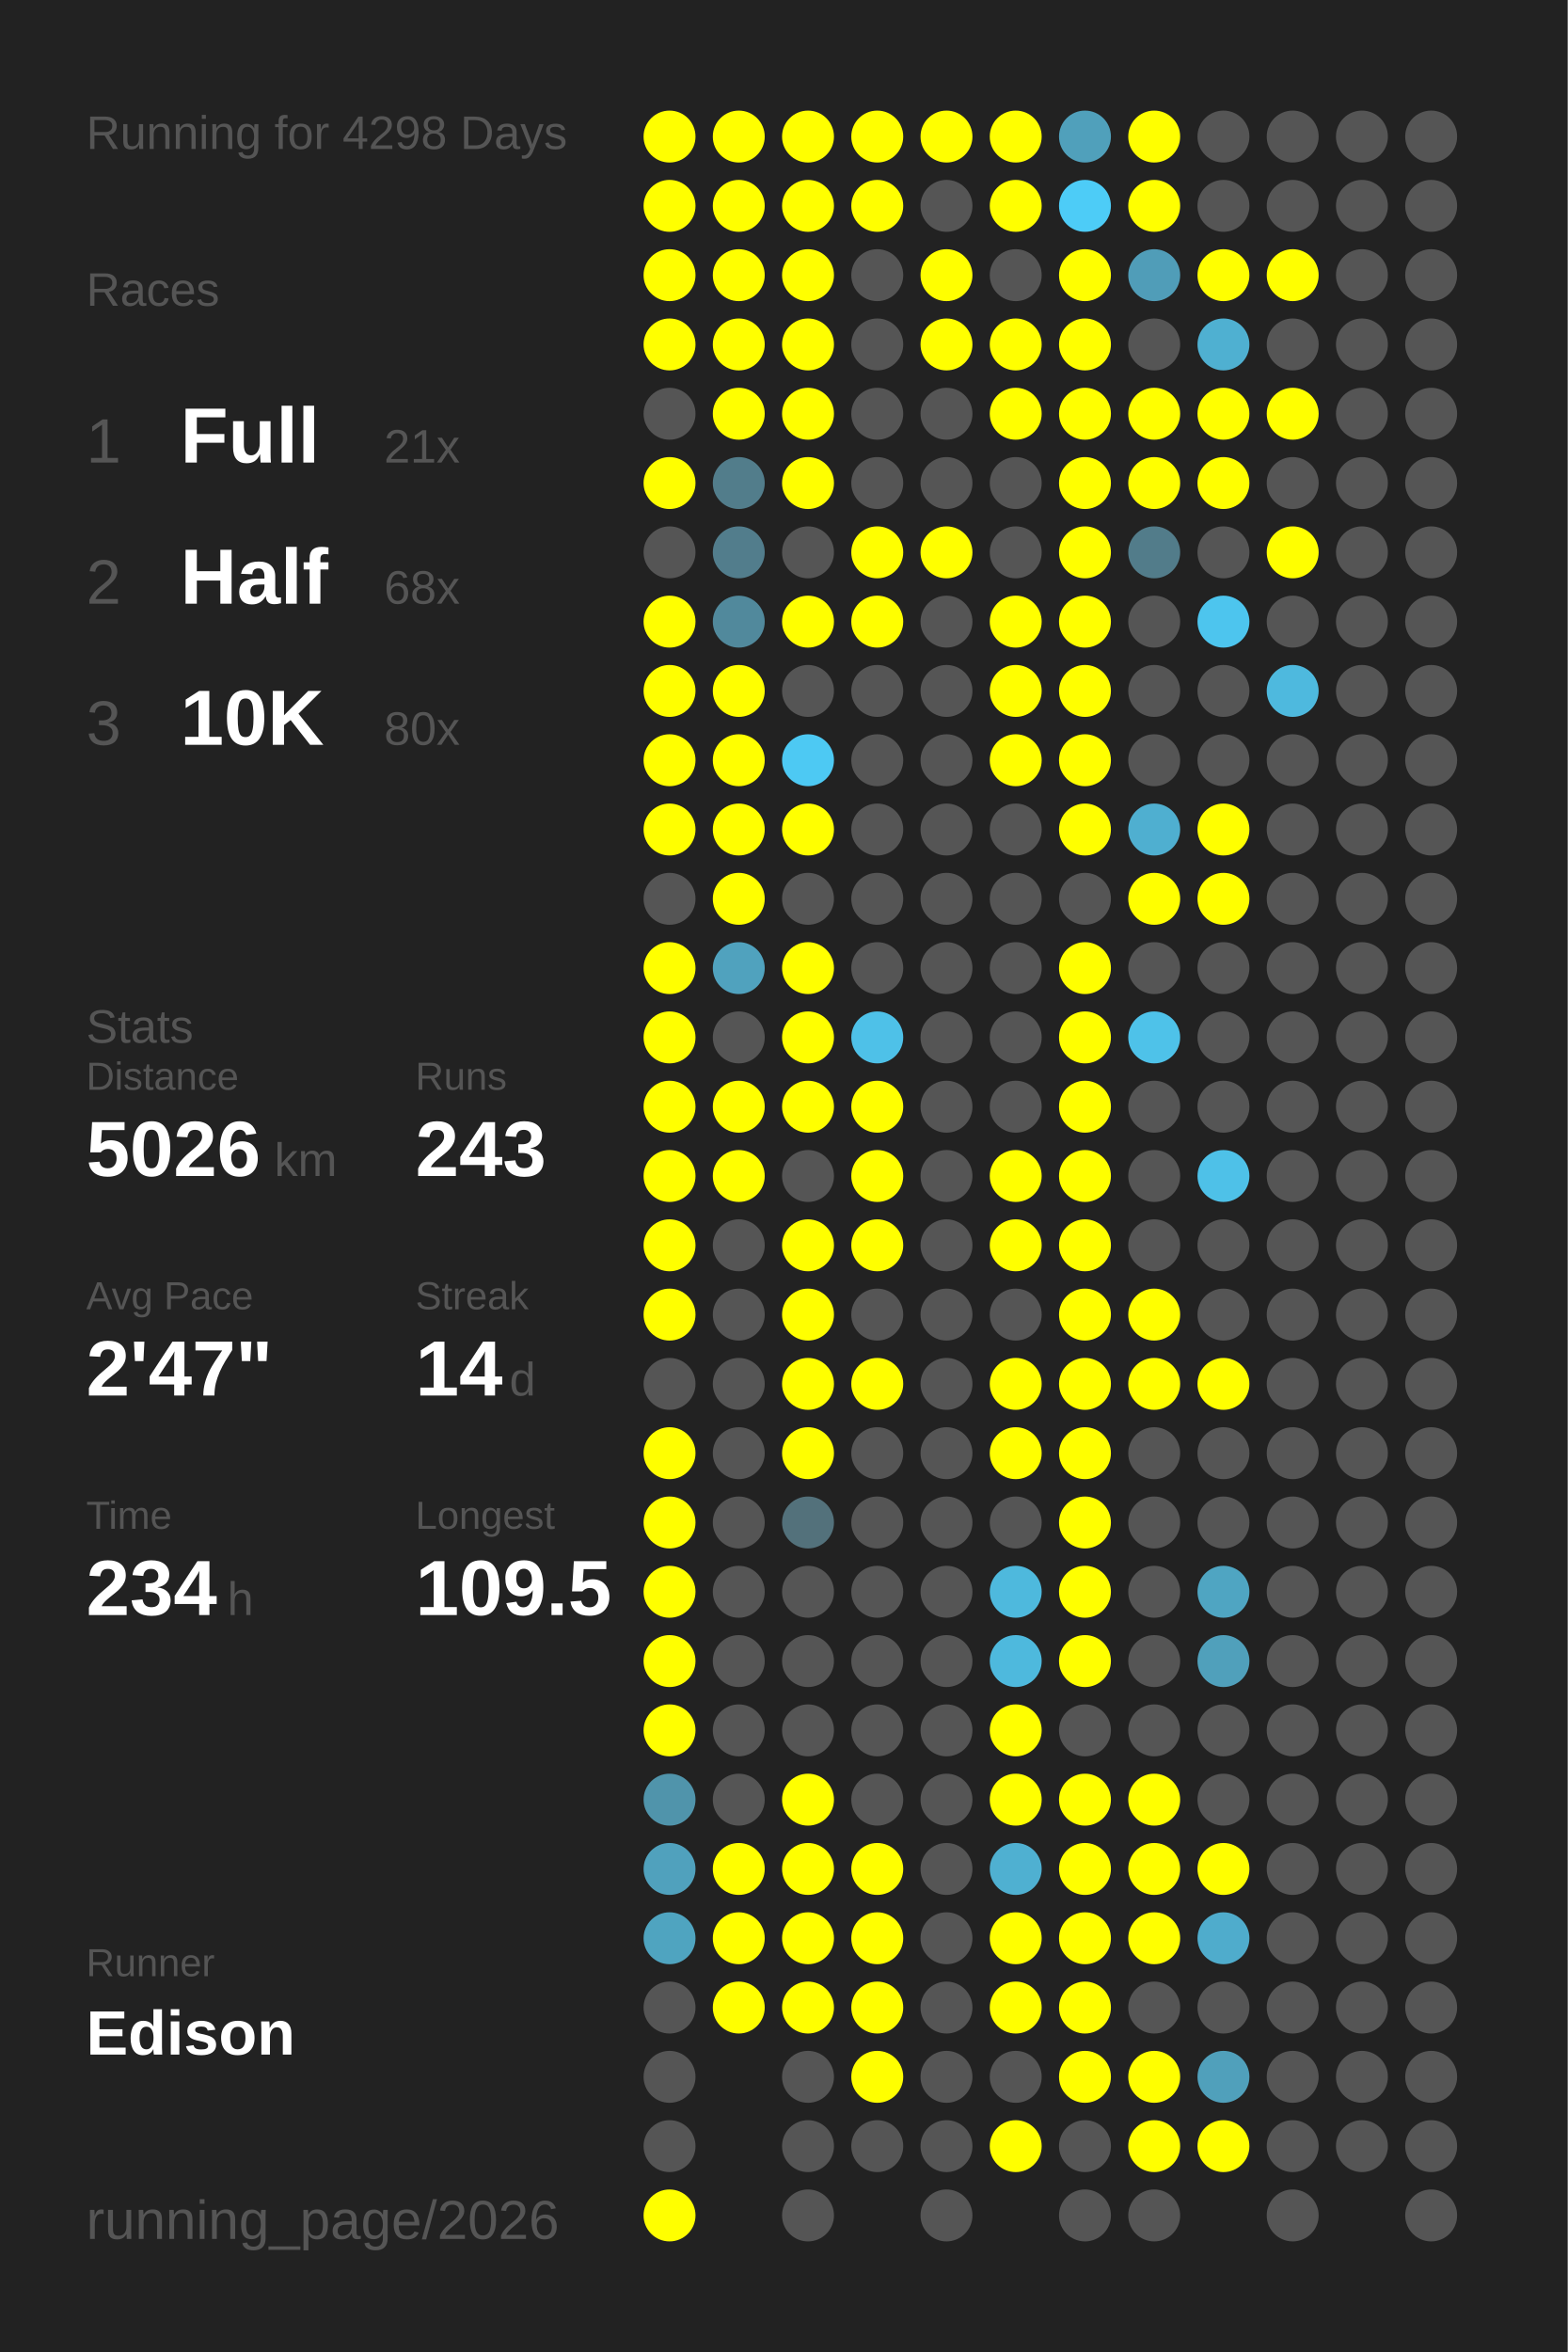
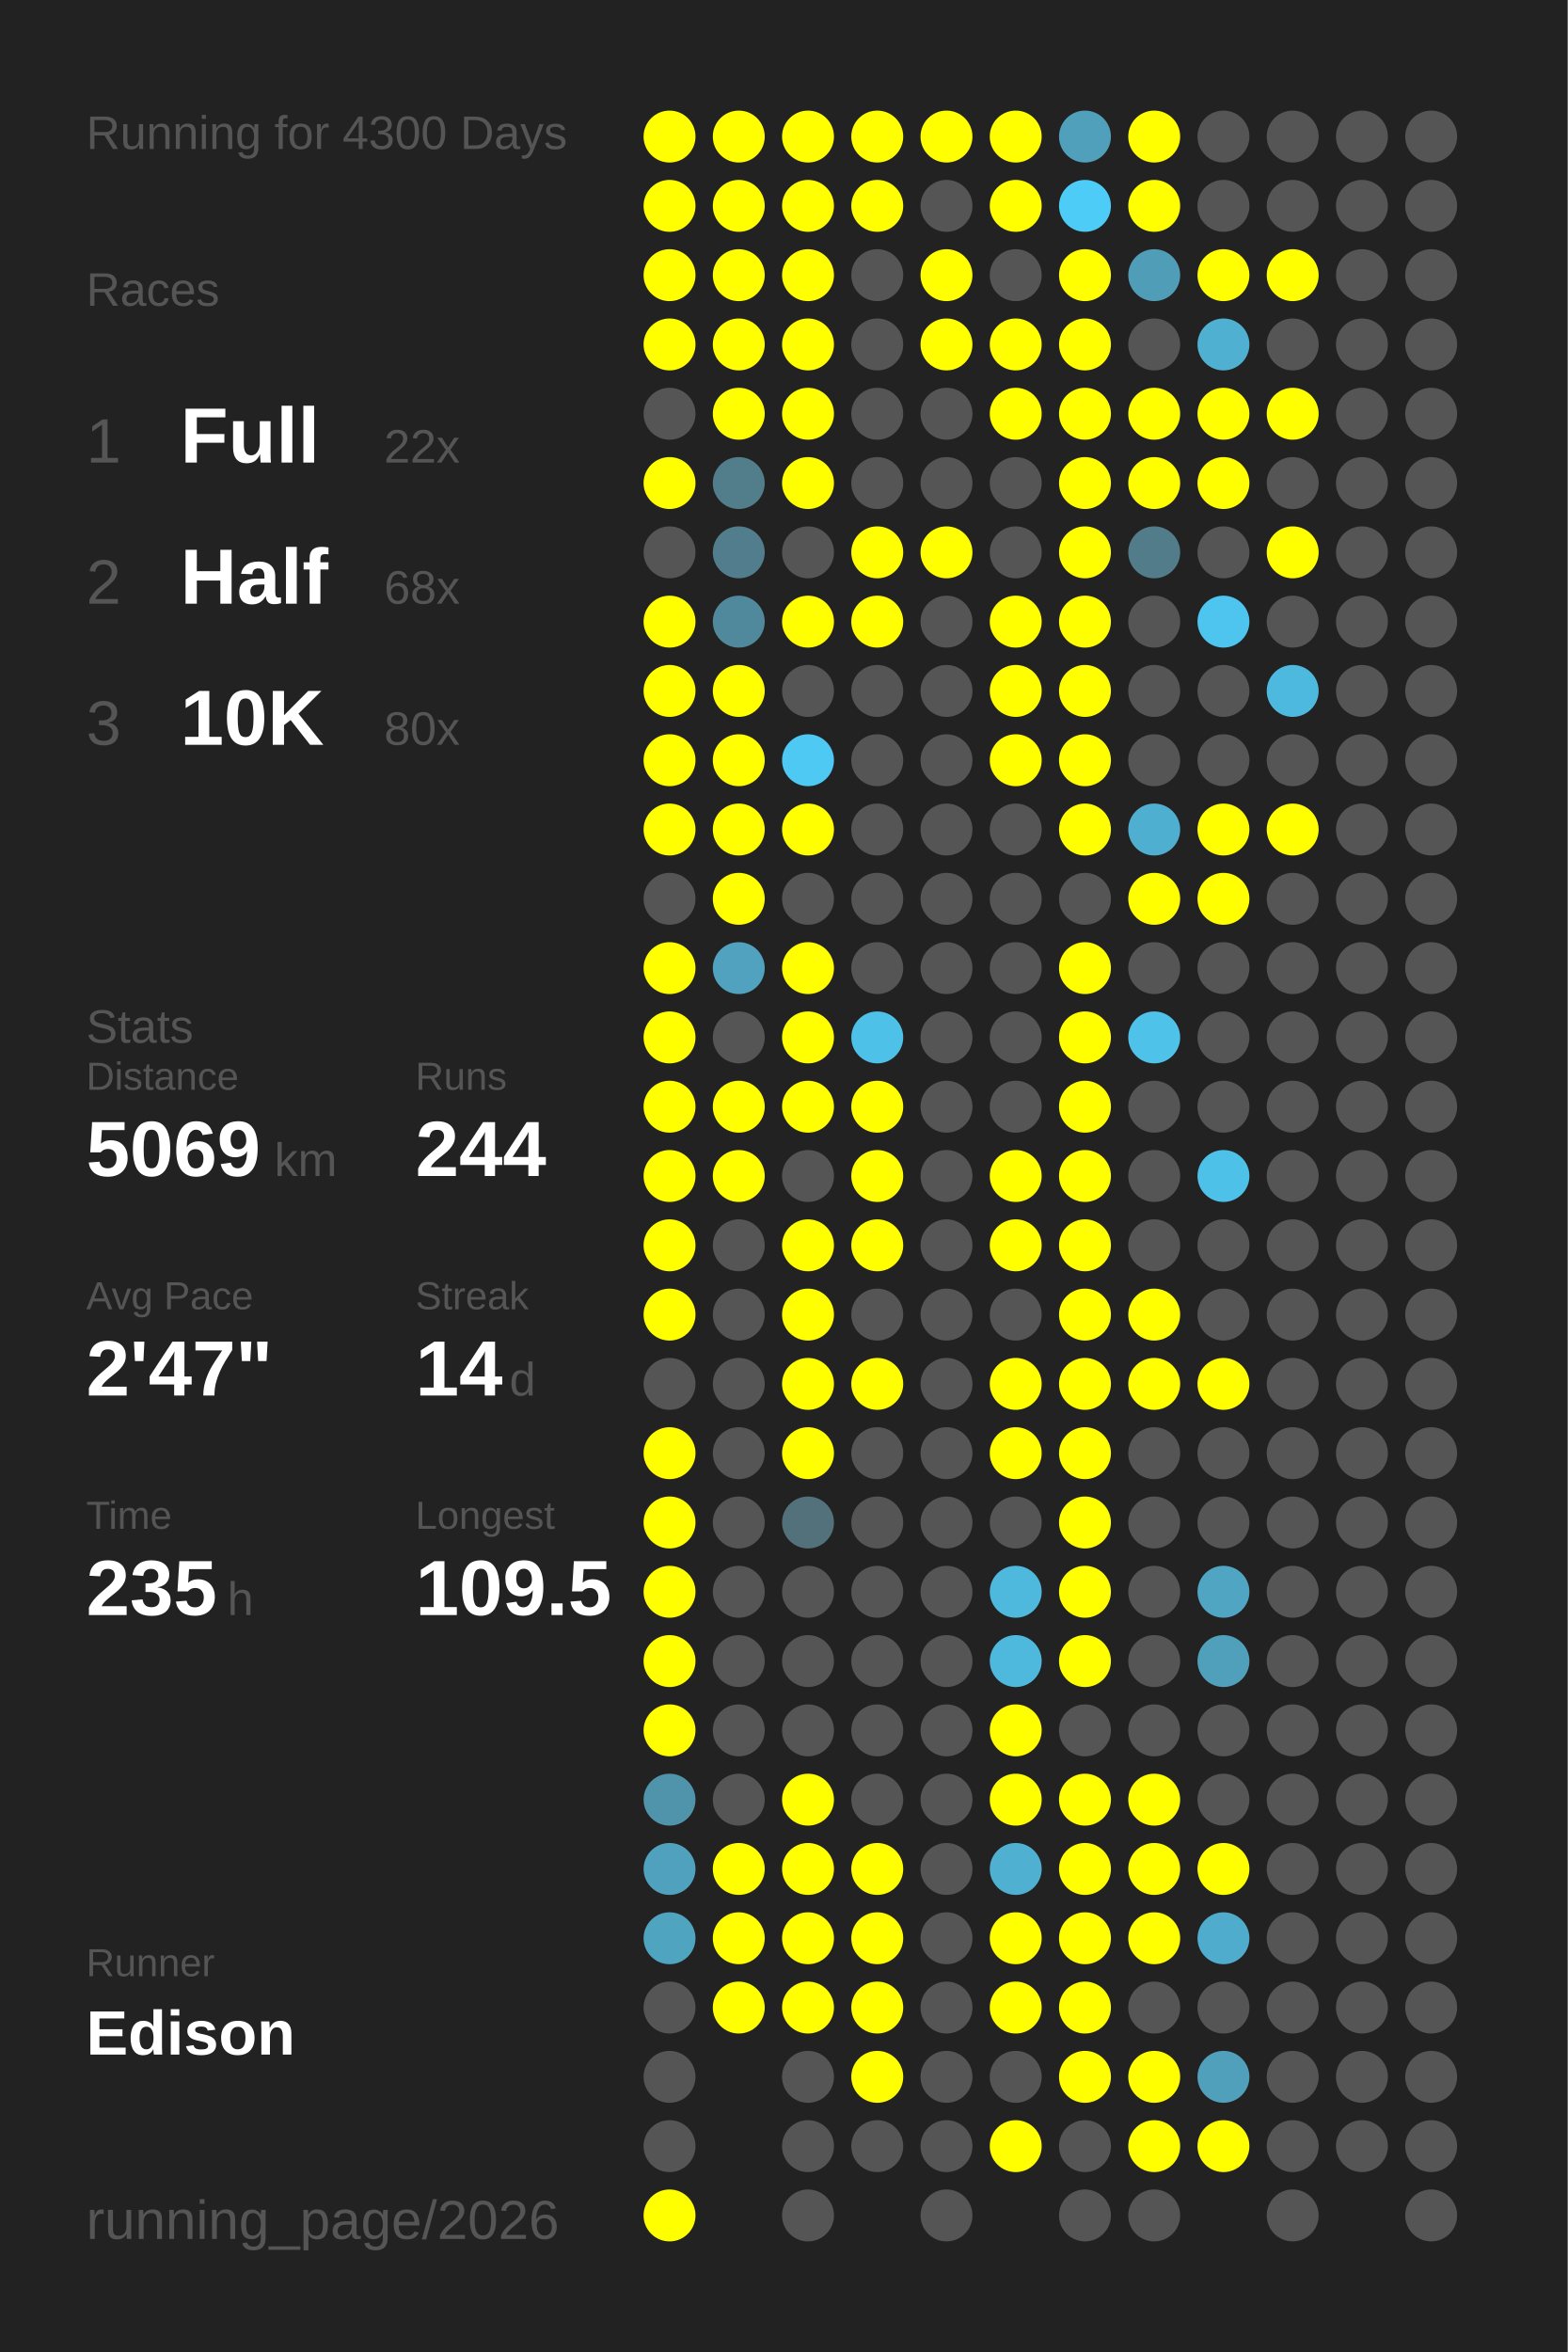
<svg xmlns="http://www.w3.org/2000/svg" baseProfile="full" height="300mm" version="1.1" viewBox="0,0,200,300" width="200mm">
  <defs />
  <rect fill="#222222" height="300" width="200" x="0" y="0" />
-   <text fill="#555555" style="font-size:6px; font-family:Arial;" x="11" y="19">Running for 4298 Days</text>
+   <text fill="#555555" style="font-size:6px; font-family:Arial;" x="11" y="19">Running for 4300 Days</text>
  <text fill="#555555" style="font-size:6px; font-family:Arial;" x="11" y="39">Races</text>
  <text fill="#555555" style="font-size:8px; font-family:Arial;" x="11" y="59">1</text>
  <text fill="#FFFFFF" style="font-size:10px; font-family:Arial; font-weight:bold;" x="23" y="59">Full</text>
-   <text fill="#555555" style="font-size:6px; font-family:Arial;" x="49" y="59">21x</text>
+   <text fill="#555555" style="font-size:6px; font-family:Arial;" x="49" y="59">22x</text>
  <text fill="#555555" style="font-size:8px; font-family:Arial;" x="11" y="77">2</text>
  <text fill="#FFFFFF" style="font-size:10px; font-family:Arial; font-weight:bold;" x="23" y="77">Half</text>
  <text fill="#555555" style="font-size:6px; font-family:Arial;" x="49" y="77">68x</text>
  <text fill="#555555" style="font-size:8px; font-family:Arial;" x="11" y="95">3</text>
  <text fill="#FFFFFF" style="font-size:10px; font-family:Arial; font-weight:bold;" x="23" y="95">10K</text>
  <text fill="#555555" style="font-size:6px; font-family:Arial;" x="49" y="95">80x</text>
  <text fill="#555555" style="font-size:6px; font-family:Arial;" x="11" y="133">Stats</text>
  <text fill="#555555" style="font-size:5px; font-family:Arial;" x="11" y="139">Distance</text>
-   <text fill="#FFFFFF" style="font-size:10px; font-family:Arial; font-weight:bold;" x="11" y="150">5026</text>
+   <text fill="#FFFFFF" style="font-size:10px; font-family:Arial; font-weight:bold;" x="11" y="150">5069</text>
  <text fill="#555555" style="font-size:6px; font-family:Arial;" x="35" y="150">km</text>
  <text fill="#555555" style="font-size:5px; font-family:Arial;" x="53" y="139">Runs</text>
-   <text fill="#FFFFFF" style="font-size:10px; font-family:Arial; font-weight:bold;" x="53" y="150">243</text>
+   <text fill="#FFFFFF" style="font-size:10px; font-family:Arial; font-weight:bold;" x="53" y="150">244</text>
  <text fill="#555555" style="font-size:5px; font-family:Arial;" x="11" y="167">Avg Pace</text>
  <text fill="#FFFFFF" style="font-size:10px; font-family:Arial; font-weight:bold;" x="11" y="178">2'47"</text>
  <text fill="#555555" style="font-size:5px; font-family:Arial;" x="53" y="167">Streak</text>
  <text fill="#FFFFFF" style="font-size:10px; font-family:Arial; font-weight:bold;" x="53" y="178">14</text>
  <text fill="#555555" style="font-size:6px; font-family:Arial;" x="65" y="178">d</text>
  <text fill="#555555" style="font-size:5px; font-family:Arial;" x="11" y="195">Time</text>
-   <text fill="#FFFFFF" style="font-size:10px; font-family:Arial; font-weight:bold;" x="11" y="206">234</text>
+   <text fill="#FFFFFF" style="font-size:10px; font-family:Arial; font-weight:bold;" x="11" y="206">235</text>
  <text fill="#555555" style="font-size:6px; font-family:Arial;" x="29" y="206">h</text>
  <text fill="#555555" style="font-size:5px; font-family:Arial;" x="53" y="195">Longest</text>
  <text fill="#FFFFFF" style="font-size:10px; font-family:Arial; font-weight:bold;" x="53" y="206">109.5</text>
  <text fill="#555555" style="font-size:5px; font-family:Arial;" x="11" y="252.065">Runner</text>
  <text fill="#FFFFFF" style="font-size:8px; font-family:Arial; font-weight:bold;" x="11" y="262.065">Edison</text>
  <text fill="#555555" style="font-size:7px; font-family:Arial;" x="11" y="285.581">running_page/2026</text>
  <circle cx="85.417" cy="17.419" fill="#FFFF00" r="3.312" />
  <circle cx="85.417" cy="26.258" fill="#FFFF00" r="3.312" />
  <circle cx="85.417" cy="35.097" fill="#FFFF00" r="3.312" />
  <circle cx="85.417" cy="43.935" fill="#FFFF00" r="3.312" />
  <circle cx="85.417" cy="52.774" fill="#555555" r="3.312" />
  <circle cx="85.417" cy="61.613" fill="#FFFF00" r="3.312" />
  <circle cx="85.417" cy="70.452" fill="#555555" r="3.312" />
  <circle cx="85.417" cy="79.29" fill="#FFFF00" r="3.312" />
  <circle cx="85.417" cy="88.129" fill="#FFFF00" r="3.312" />
  <circle cx="85.417" cy="96.968" fill="#FFFF00" r="3.312" />
  <circle cx="85.417" cy="105.806" fill="#FFFF00" r="3.312" />
  <circle cx="85.417" cy="114.645" fill="#555555" r="3.312" />
  <circle cx="85.417" cy="123.484" fill="#FFFF00" r="3.312" />
  <circle cx="85.417" cy="132.323" fill="#FFFF00" r="3.312" />
  <circle cx="85.417" cy="141.161" fill="#FFFF00" r="3.312" />
  <circle cx="85.417" cy="150" fill="#FFFF00" r="3.312" />
  <circle cx="85.417" cy="158.839" fill="#FFFF00" r="3.312" />
  <circle cx="85.417" cy="167.677" fill="#FFFF00" r="3.312" />
  <circle cx="85.417" cy="176.516" fill="#555555" r="3.312" />
  <circle cx="85.417" cy="185.355" fill="#FFFF00" r="3.312" />
  <circle cx="85.417" cy="194.194" fill="#FFFF00" r="3.312" />
  <circle cx="85.417" cy="203.032" fill="#FFFF00" r="3.312" />
  <circle cx="85.417" cy="211.871" fill="#FFFF00" r="3.312" />
  <circle cx="85.417" cy="220.71" fill="#FFFF00" r="3.312" />
  <circle cx="85.417" cy="229.548" fill="#5094ab" r="3.312" />
  <circle cx="85.417" cy="238.387" fill="#50a1bd" r="3.312" />
  <circle cx="85.417" cy="247.226" fill="#4fa4c0" r="3.312" />
  <circle cx="85.417" cy="256.065" fill="#555555" r="3.312" />
  <circle cx="85.417" cy="264.903" fill="#555555" r="3.312" />
  <circle cx="85.417" cy="273.742" fill="#555555" r="3.312" />
  <circle cx="85.417" cy="282.581" fill="#FFFF00" r="3.312" />
  <circle cx="94.25" cy="17.419" fill="#FFFF00" r="3.312" />
  <circle cx="94.25" cy="26.258" fill="#FFFF00" r="3.312" />
  <circle cx="94.25" cy="35.097" fill="#FFFF00" r="3.312" />
  <circle cx="94.25" cy="43.935" fill="#FFFF00" r="3.312" />
  <circle cx="94.25" cy="52.774" fill="#FFFF00" r="3.312" />
  <circle cx="94.25" cy="61.613" fill="#527d8b" r="3.312" />
  <circle cx="94.25" cy="70.452" fill="#527d8c" r="3.312" />
  <circle cx="94.25" cy="79.29" fill="#51899c" r="3.312" />
  <circle cx="94.25" cy="88.129" fill="#FFFF00" r="3.312" />
  <circle cx="94.25" cy="96.968" fill="#FFFF00" r="3.312" />
  <circle cx="94.25" cy="105.806" fill="#FFFF00" r="3.312" />
  <circle cx="94.25" cy="114.645" fill="#FFFF00" r="3.312" />
  <circle cx="94.25" cy="123.484" fill="#50a2be" r="3.312" />
  <circle cx="94.25" cy="132.323" fill="#555555" r="3.312" />
  <circle cx="94.25" cy="141.161" fill="#FFFF00" r="3.312" />
  <circle cx="94.25" cy="150" fill="#FFFF00" r="3.312" />
  <circle cx="94.25" cy="158.839" fill="#555555" r="3.312" />
  <circle cx="94.25" cy="167.677" fill="#555555" r="3.312" />
  <circle cx="94.25" cy="176.516" fill="#555555" r="3.312" />
  <circle cx="94.25" cy="185.355" fill="#555555" r="3.312" />
  <circle cx="94.25" cy="194.194" fill="#555555" r="3.312" />
  <circle cx="94.25" cy="203.032" fill="#555555" r="3.312" />
  <circle cx="94.25" cy="211.871" fill="#555555" r="3.312" />
  <circle cx="94.25" cy="220.71" fill="#555555" r="3.312" />
  <circle cx="94.25" cy="229.548" fill="#555555" r="3.312" />
  <circle cx="94.25" cy="238.387" fill="#FFFF00" r="3.312" />
  <circle cx="94.25" cy="247.226" fill="#FFFF00" r="3.312" />
  <circle cx="94.25" cy="256.065" fill="#FFFF00" r="3.312" />
  <circle cx="103.083" cy="17.419" fill="#FFFF00" r="3.312" />
  <circle cx="103.083" cy="26.258" fill="#FFFF00" r="3.312" />
  <circle cx="103.083" cy="35.097" fill="#FFFF00" r="3.312" />
  <circle cx="103.083" cy="43.935" fill="#FFFF00" r="3.312" />
  <circle cx="103.083" cy="52.774" fill="#FFFF00" r="3.312" />
  <circle cx="103.083" cy="61.613" fill="#FFFF00" r="3.312" />
  <circle cx="103.083" cy="70.452" fill="#555555" r="3.312" />
  <circle cx="103.083" cy="79.29" fill="#FFFF00" r="3.312" />
  <circle cx="103.083" cy="88.129" fill="#555555" r="3.312" />
  <circle cx="103.083" cy="96.968" fill="#4dc9f3" r="3.312" />
  <circle cx="103.083" cy="105.806" fill="#FFFF00" r="3.312" />
  <circle cx="103.083" cy="114.645" fill="#555555" r="3.312" />
  <circle cx="103.083" cy="123.484" fill="#FFFF00" r="3.312" />
  <circle cx="103.083" cy="132.323" fill="#FFFF00" r="3.312" />
  <circle cx="103.083" cy="141.161" fill="#FFFF00" r="3.312" />
  <circle cx="103.083" cy="150" fill="#555555" r="3.312" />
  <circle cx="103.083" cy="158.839" fill="#FFFF00" r="3.312" />
  <circle cx="103.083" cy="167.677" fill="#FFFF00" r="3.312" />
  <circle cx="103.083" cy="176.516" fill="#FFFF00" r="3.312" />
  <circle cx="103.083" cy="185.355" fill="#FFFF00" r="3.312" />
  <circle cx="103.083" cy="194.194" fill="#53717b" r="3.312" />
  <circle cx="103.083" cy="203.032" fill="#555555" r="3.312" />
  <circle cx="103.083" cy="211.871" fill="#555555" r="3.312" />
  <circle cx="103.083" cy="220.71" fill="#555555" r="3.312" />
  <circle cx="103.083" cy="229.548" fill="#FFFF00" r="3.312" />
  <circle cx="103.083" cy="238.387" fill="#FFFF00" r="3.312" />
  <circle cx="103.083" cy="247.226" fill="#FFFF00" r="3.312" />
  <circle cx="103.083" cy="256.065" fill="#FFFF00" r="3.312" />
  <circle cx="103.083" cy="264.903" fill="#555555" r="3.312" />
  <circle cx="103.083" cy="273.742" fill="#555555" r="3.312" />
  <circle cx="103.083" cy="282.581" fill="#555555" r="3.312" />
  <circle cx="111.917" cy="17.419" fill="#FFFF00" r="3.312" />
  <circle cx="111.917" cy="26.258" fill="#FFFF00" r="3.312" />
  <circle cx="111.917" cy="35.097" fill="#555555" r="3.312" />
  <circle cx="111.917" cy="43.935" fill="#555555" r="3.312" />
  <circle cx="111.917" cy="52.774" fill="#555555" r="3.312" />
  <circle cx="111.917" cy="61.613" fill="#555555" r="3.312" />
  <circle cx="111.917" cy="70.452" fill="#FFFF00" r="3.312" />
  <circle cx="111.917" cy="79.29" fill="#FFFF00" r="3.312" />
  <circle cx="111.917" cy="88.129" fill="#555555" r="3.312" />
  <circle cx="111.917" cy="96.968" fill="#555555" r="3.312" />
  <circle cx="111.917" cy="105.806" fill="#555555" r="3.312" />
  <circle cx="111.917" cy="114.645" fill="#555555" r="3.312" />
  <circle cx="111.917" cy="123.484" fill="#555555" r="3.312" />
  <circle cx="111.917" cy="132.323" fill="#4ec1e8" r="3.312" />
  <circle cx="111.917" cy="141.161" fill="#FFFF00" r="3.312" />
  <circle cx="111.917" cy="150" fill="#FFFF00" r="3.312" />
  <circle cx="111.917" cy="158.839" fill="#FFFF00" r="3.312" />
  <circle cx="111.917" cy="167.677" fill="#555555" r="3.312" />
  <circle cx="111.917" cy="176.516" fill="#FFFF00" r="3.312" />
  <circle cx="111.917" cy="185.355" fill="#555555" r="3.312" />
  <circle cx="111.917" cy="194.194" fill="#555555" r="3.312" />
  <circle cx="111.917" cy="203.032" fill="#555555" r="3.312" />
  <circle cx="111.917" cy="211.871" fill="#555555" r="3.312" />
  <circle cx="111.917" cy="220.71" fill="#555555" r="3.312" />
  <circle cx="111.917" cy="229.548" fill="#555555" r="3.312" />
  <circle cx="111.917" cy="238.387" fill="#FFFF00" r="3.312" />
  <circle cx="111.917" cy="247.226" fill="#FFFF00" r="3.312" />
  <circle cx="111.917" cy="256.065" fill="#FFFF00" r="3.312" />
  <circle cx="111.917" cy="264.903" fill="#FFFF00" r="3.312" />
  <circle cx="111.917" cy="273.742" fill="#555555" r="3.312" />
  <circle cx="120.75" cy="17.419" fill="#FFFF00" r="3.312" />
  <circle cx="120.75" cy="26.258" fill="#555555" r="3.312" />
  <circle cx="120.75" cy="35.097" fill="#FFFF00" r="3.312" />
  <circle cx="120.75" cy="43.935" fill="#FFFF00" r="3.312" />
  <circle cx="120.75" cy="52.774" fill="#555555" r="3.312" />
  <circle cx="120.75" cy="61.613" fill="#555555" r="3.312" />
  <circle cx="120.75" cy="70.452" fill="#FFFF00" r="3.312" />
  <circle cx="120.75" cy="79.29" fill="#555555" r="3.312" />
  <circle cx="120.75" cy="88.129" fill="#555555" r="3.312" />
  <circle cx="120.75" cy="96.968" fill="#555555" r="3.312" />
  <circle cx="120.75" cy="105.806" fill="#555555" r="3.312" />
  <circle cx="120.75" cy="114.645" fill="#555555" r="3.312" />
  <circle cx="120.75" cy="123.484" fill="#555555" r="3.312" />
  <circle cx="120.75" cy="132.323" fill="#555555" r="3.312" />
  <circle cx="120.75" cy="141.161" fill="#555555" r="3.312" />
  <circle cx="120.75" cy="150" fill="#555555" r="3.312" />
  <circle cx="120.75" cy="158.839" fill="#555555" r="3.312" />
  <circle cx="120.75" cy="167.677" fill="#555555" r="3.312" />
  <circle cx="120.75" cy="176.516" fill="#555555" r="3.312" />
  <circle cx="120.75" cy="185.355" fill="#555555" r="3.312" />
  <circle cx="120.75" cy="194.194" fill="#555555" r="3.312" />
  <circle cx="120.75" cy="203.032" fill="#555555" r="3.312" />
  <circle cx="120.75" cy="211.871" fill="#555555" r="3.312" />
  <circle cx="120.75" cy="220.71" fill="#555555" r="3.312" />
  <circle cx="120.75" cy="229.548" fill="#555555" r="3.312" />
  <circle cx="120.75" cy="238.387" fill="#555555" r="3.312" />
  <circle cx="120.75" cy="247.226" fill="#555555" r="3.312" />
  <circle cx="120.75" cy="256.065" fill="#555555" r="3.312" />
  <circle cx="120.75" cy="264.903" fill="#555555" r="3.312" />
  <circle cx="120.75" cy="273.742" fill="#555555" r="3.312" />
  <circle cx="120.75" cy="282.581" fill="#555555" r="3.312" />
  <circle cx="129.583" cy="17.419" fill="#FFFF00" r="3.312" />
  <circle cx="129.583" cy="26.258" fill="#FFFF00" r="3.312" />
  <circle cx="129.583" cy="35.097" fill="#555555" r="3.312" />
  <circle cx="129.583" cy="43.935" fill="#FFFF00" r="3.312" />
  <circle cx="129.583" cy="52.774" fill="#FFFF00" r="3.312" />
  <circle cx="129.583" cy="61.613" fill="#555555" r="3.312" />
  <circle cx="129.583" cy="70.452" fill="#555555" r="3.312" />
  <circle cx="129.583" cy="79.29" fill="#FFFF00" r="3.312" />
  <circle cx="129.583" cy="88.129" fill="#FFFF00" r="3.312" />
  <circle cx="129.583" cy="96.968" fill="#FFFF00" r="3.312" />
  <circle cx="129.583" cy="105.806" fill="#555555" r="3.312" />
  <circle cx="129.583" cy="114.645" fill="#555555" r="3.312" />
  <circle cx="129.583" cy="123.484" fill="#555555" r="3.312" />
  <circle cx="129.583" cy="132.323" fill="#555555" r="3.312" />
  <circle cx="129.583" cy="141.161" fill="#555555" r="3.312" />
  <circle cx="129.583" cy="150" fill="#FFFF00" r="3.312" />
  <circle cx="129.583" cy="158.839" fill="#FFFF00" r="3.312" />
  <circle cx="129.583" cy="167.677" fill="#555555" r="3.312" />
  <circle cx="129.583" cy="176.516" fill="#FFFF00" r="3.312" />
  <circle cx="129.583" cy="185.355" fill="#FFFF00" r="3.312" />
  <circle cx="129.583" cy="194.194" fill="#555555" r="3.312" />
  <circle cx="129.583" cy="203.032" fill="#4eb9dd" r="3.312" />
  <circle cx="129.583" cy="211.871" fill="#4eb9dd" r="3.312" />
  <circle cx="129.583" cy="220.71" fill="#FFFF00" r="3.312" />
  <circle cx="129.583" cy="229.548" fill="#FFFF00" r="3.312" />
  <circle cx="129.583" cy="238.387" fill="#4fb0d1" r="3.312" />
  <circle cx="129.583" cy="247.226" fill="#FFFF00" r="3.312" />
  <circle cx="129.583" cy="256.065" fill="#FFFF00" r="3.312" />
  <circle cx="129.583" cy="264.903" fill="#555555" r="3.312" />
  <circle cx="129.583" cy="273.742" fill="#FFFF00" r="3.312" />
  <circle cx="138.417" cy="17.419" fill="#50a0bb" r="3.312" />
  <circle cx="138.417" cy="26.258" fill="#4dccf7" r="3.312" />
  <circle cx="138.417" cy="35.097" fill="#FFFF00" r="3.312" />
  <circle cx="138.417" cy="43.935" fill="#FFFF00" r="3.312" />
  <circle cx="138.417" cy="52.774" fill="#FFFF00" r="3.312" />
  <circle cx="138.417" cy="61.613" fill="#FFFF00" r="3.312" />
  <circle cx="138.417" cy="70.452" fill="#FFFF00" r="3.312" />
  <circle cx="138.417" cy="79.29" fill="#FFFF00" r="3.312" />
  <circle cx="138.417" cy="88.129" fill="#FFFF00" r="3.312" />
  <circle cx="138.417" cy="96.968" fill="#FFFF00" r="3.312" />
  <circle cx="138.417" cy="105.806" fill="#FFFF00" r="3.312" />
  <circle cx="138.417" cy="114.645" fill="#555555" r="3.312" />
  <circle cx="138.417" cy="123.484" fill="#FFFF00" r="3.312" />
  <circle cx="138.417" cy="132.323" fill="#FFFF00" r="3.312" />
  <circle cx="138.417" cy="141.161" fill="#FFFF00" r="3.312" />
  <circle cx="138.417" cy="150" fill="#FFFF00" r="3.312" />
  <circle cx="138.417" cy="158.839" fill="#FFFF00" r="3.312" />
  <circle cx="138.417" cy="167.677" fill="#FFFF00" r="3.312" />
  <circle cx="138.417" cy="176.516" fill="#FFFF00" r="3.312" />
  <circle cx="138.417" cy="185.355" fill="#FFFF00" r="3.312" />
  <circle cx="138.417" cy="194.194" fill="#FFFF00" r="3.312" />
  <circle cx="138.417" cy="203.032" fill="#FFFF00" r="3.312" />
  <circle cx="138.417" cy="211.871" fill="#FFFF00" r="3.312" />
  <circle cx="138.417" cy="220.71" fill="#555555" r="3.312" />
  <circle cx="138.417" cy="229.548" fill="#FFFF00" r="3.312" />
  <circle cx="138.417" cy="238.387" fill="#FFFF00" r="3.312" />
  <circle cx="138.417" cy="247.226" fill="#FFFF00" r="3.312" />
  <circle cx="138.417" cy="256.065" fill="#FFFF00" r="3.312" />
  <circle cx="138.417" cy="264.903" fill="#FFFF00" r="3.312" />
  <circle cx="138.417" cy="273.742" fill="#555555" r="3.312" />
  <circle cx="138.417" cy="282.581" fill="#555555" r="3.312" />
  <circle cx="147.25" cy="17.419" fill="#FFFF00" r="3.312" />
  <circle cx="147.25" cy="26.258" fill="#FFFF00" r="3.312" />
  <circle cx="147.25" cy="35.097" fill="#509db8" r="3.312" />
  <circle cx="147.25" cy="43.935" fill="#555555" r="3.312" />
  <circle cx="147.25" cy="52.774" fill="#FFFF00" r="3.312" />
  <circle cx="147.25" cy="61.613" fill="#FFFF00" r="3.312" />
  <circle cx="147.25" cy="70.452" fill="#527c8a" r="3.312" />
  <circle cx="147.25" cy="79.29" fill="#555555" r="3.312" />
  <circle cx="147.25" cy="88.129" fill="#555555" r="3.312" />
  <circle cx="147.25" cy="96.968" fill="#555555" r="3.312" />
  <circle cx="147.25" cy="105.806" fill="#4fafd0" r="3.312" />
  <circle cx="147.25" cy="114.645" fill="#FFFF00" r="3.312" />
  <circle cx="147.25" cy="123.484" fill="#555555" r="3.312" />
  <circle cx="147.25" cy="132.323" fill="#4ec2e9" r="3.312" />
  <circle cx="147.25" cy="141.161" fill="#555555" r="3.312" />
  <circle cx="147.25" cy="150" fill="#555555" r="3.312" />
  <circle cx="147.25" cy="158.839" fill="#555555" r="3.312" />
  <circle cx="147.25" cy="167.677" fill="#FFFF00" r="3.312" />
  <circle cx="147.25" cy="176.516" fill="#FFFF00" r="3.312" />
  <circle cx="147.25" cy="185.355" fill="#555555" r="3.312" />
  <circle cx="147.25" cy="194.194" fill="#555555" r="3.312" />
  <circle cx="147.25" cy="203.032" fill="#555555" r="3.312" />
  <circle cx="147.25" cy="211.871" fill="#555555" r="3.312" />
  <circle cx="147.25" cy="220.71" fill="#555555" r="3.312" />
  <circle cx="147.25" cy="229.548" fill="#FFFF00" r="3.312" />
  <circle cx="147.25" cy="238.387" fill="#FFFF00" r="3.312" />
  <circle cx="147.25" cy="247.226" fill="#FFFF00" r="3.312" />
  <circle cx="147.25" cy="256.065" fill="#555555" r="3.312" />
  <circle cx="147.25" cy="264.903" fill="#FFFF00" r="3.312" />
  <circle cx="147.25" cy="273.742" fill="#FFFF00" r="3.312" />
  <circle cx="147.25" cy="282.581" fill="#555555" r="3.312" />
  <circle cx="156.083" cy="17.419" fill="#555555" r="3.312" />
  <circle cx="156.083" cy="26.258" fill="#555555" r="3.312" />
  <circle cx="156.083" cy="35.097" fill="#FFFF00" r="3.312" />
  <circle cx="156.083" cy="43.935" fill="#4fb0d1" r="3.312" />
  <circle cx="156.083" cy="52.774" fill="#FFFF00" r="3.312" />
  <circle cx="156.083" cy="61.613" fill="#FFFF00" r="3.312" />
  <circle cx="156.083" cy="70.452" fill="#555555" r="3.312" />
  <circle cx="156.083" cy="79.29" fill="#4dc5ee" r="3.312" />
  <circle cx="156.083" cy="88.129" fill="#555555" r="3.312" />
  <circle cx="156.083" cy="96.968" fill="#555555" r="3.312" />
  <circle cx="156.083" cy="105.806" fill="#FFFF00" r="3.312" />
  <circle cx="156.083" cy="114.645" fill="#FFFF00" r="3.312" />
  <circle cx="156.083" cy="123.484" fill="#555555" r="3.312" />
  <circle cx="156.083" cy="132.323" fill="#555555" r="3.312" />
  <circle cx="156.083" cy="141.161" fill="#555555" r="3.312" />
  <circle cx="156.083" cy="150" fill="#4ec1e8" r="3.312" />
  <circle cx="156.083" cy="158.839" fill="#555555" r="3.312" />
  <circle cx="156.083" cy="167.677" fill="#555555" r="3.312" />
  <circle cx="156.083" cy="176.516" fill="#FFFF00" r="3.312" />
  <circle cx="156.083" cy="185.355" fill="#555555" r="3.312" />
  <circle cx="156.083" cy="194.194" fill="#555555" r="3.312" />
  <circle cx="156.083" cy="203.032" fill="#4fa5c2" r="3.312" />
  <circle cx="156.083" cy="211.871" fill="#50a0bb" r="3.312" />
  <circle cx="156.083" cy="220.71" fill="#555555" r="3.312" />
  <circle cx="156.083" cy="229.548" fill="#555555" r="3.312" />
  <circle cx="156.083" cy="238.387" fill="#FFFF00" r="3.312" />
  <circle cx="156.083" cy="247.226" fill="#4faccc" r="3.312" />
  <circle cx="156.083" cy="256.065" fill="#555555" r="3.312" />
  <circle cx="156.083" cy="264.903" fill="#50a0bb" r="3.312" />
  <circle cx="156.083" cy="273.742" fill="#FFFF00" r="3.312" />
  <circle cx="164.917" cy="17.419" fill="#555555" r="3.312" />
  <circle cx="164.917" cy="26.258" fill="#555555" r="3.312" />
  <circle cx="164.917" cy="35.097" fill="#FFFF00" r="3.312" />
  <circle cx="164.917" cy="43.935" fill="#555555" r="3.312" />
  <circle cx="164.917" cy="52.774" fill="#FFFF00" r="3.312" />
  <circle cx="164.917" cy="61.613" fill="#555555" r="3.312" />
  <circle cx="164.917" cy="70.452" fill="#FFFF00" r="3.312" />
  <circle cx="164.917" cy="79.29" fill="#555555" r="3.312" />
  <circle cx="164.917" cy="88.129" fill="#4eb9de" r="3.312" />
  <circle cx="164.917" cy="96.968" fill="#555555" r="3.312" />
-   <circle cx="164.917" cy="105.806" fill="#555555" r="3.312" />
+   <circle cx="164.917" cy="105.806" fill="#FFFF00" r="3.312" />
  <circle cx="164.917" cy="114.645" fill="#555555" r="3.312" />
  <circle cx="164.917" cy="123.484" fill="#555555" r="3.312" />
  <circle cx="164.917" cy="132.323" fill="#555555" r="3.312" />
  <circle cx="164.917" cy="141.161" fill="#555555" r="3.312" />
  <circle cx="164.917" cy="150" fill="#555555" r="3.312" />
  <circle cx="164.917" cy="158.839" fill="#555555" r="3.312" />
  <circle cx="164.917" cy="167.677" fill="#555555" r="3.312" />
  <circle cx="164.917" cy="176.516" fill="#555555" r="3.312" />
  <circle cx="164.917" cy="185.355" fill="#555555" r="3.312" />
  <circle cx="164.917" cy="194.194" fill="#555555" r="3.312" />
  <circle cx="164.917" cy="203.032" fill="#555555" r="3.312" />
  <circle cx="164.917" cy="211.871" fill="#555555" r="3.312" />
  <circle cx="164.917" cy="220.71" fill="#555555" r="3.312" />
  <circle cx="164.917" cy="229.548" fill="#555555" r="3.312" />
  <circle cx="164.917" cy="238.387" fill="#555555" r="3.312" />
  <circle cx="164.917" cy="247.226" fill="#555555" r="3.312" />
  <circle cx="164.917" cy="256.065" fill="#555555" r="3.312" />
  <circle cx="164.917" cy="264.903" fill="#555555" r="3.312" />
  <circle cx="164.917" cy="273.742" fill="#555555" r="3.312" />
  <circle cx="164.917" cy="282.581" fill="#555555" r="3.312" />
  <circle cx="173.75" cy="17.419" fill="#555555" r="3.312" />
  <circle cx="173.75" cy="26.258" fill="#555555" r="3.312" />
  <circle cx="173.75" cy="35.097" fill="#555555" r="3.312" />
  <circle cx="173.75" cy="43.935" fill="#555555" r="3.312" />
  <circle cx="173.75" cy="52.774" fill="#555555" r="3.312" />
  <circle cx="173.75" cy="61.613" fill="#555555" r="3.312" />
  <circle cx="173.75" cy="70.452" fill="#555555" r="3.312" />
  <circle cx="173.75" cy="79.29" fill="#555555" r="3.312" />
  <circle cx="173.75" cy="88.129" fill="#555555" r="3.312" />
  <circle cx="173.75" cy="96.968" fill="#555555" r="3.312" />
  <circle cx="173.75" cy="105.806" fill="#555555" r="3.312" />
  <circle cx="173.75" cy="114.645" fill="#555555" r="3.312" />
  <circle cx="173.75" cy="123.484" fill="#555555" r="3.312" />
  <circle cx="173.75" cy="132.323" fill="#555555" r="3.312" />
  <circle cx="173.75" cy="141.161" fill="#555555" r="3.312" />
  <circle cx="173.75" cy="150" fill="#555555" r="3.312" />
  <circle cx="173.75" cy="158.839" fill="#555555" r="3.312" />
  <circle cx="173.75" cy="167.677" fill="#555555" r="3.312" />
  <circle cx="173.75" cy="176.516" fill="#555555" r="3.312" />
  <circle cx="173.75" cy="185.355" fill="#555555" r="3.312" />
  <circle cx="173.75" cy="194.194" fill="#555555" r="3.312" />
  <circle cx="173.75" cy="203.032" fill="#555555" r="3.312" />
  <circle cx="173.75" cy="211.871" fill="#555555" r="3.312" />
  <circle cx="173.75" cy="220.71" fill="#555555" r="3.312" />
  <circle cx="173.75" cy="229.548" fill="#555555" r="3.312" />
  <circle cx="173.75" cy="238.387" fill="#555555" r="3.312" />
  <circle cx="173.75" cy="247.226" fill="#555555" r="3.312" />
  <circle cx="173.75" cy="256.065" fill="#555555" r="3.312" />
  <circle cx="173.75" cy="264.903" fill="#555555" r="3.312" />
  <circle cx="173.75" cy="273.742" fill="#555555" r="3.312" />
  <circle cx="182.583" cy="17.419" fill="#555555" r="3.312" />
  <circle cx="182.583" cy="26.258" fill="#555555" r="3.312" />
  <circle cx="182.583" cy="35.097" fill="#555555" r="3.312" />
  <circle cx="182.583" cy="43.935" fill="#555555" r="3.312" />
  <circle cx="182.583" cy="52.774" fill="#555555" r="3.312" />
  <circle cx="182.583" cy="61.613" fill="#555555" r="3.312" />
  <circle cx="182.583" cy="70.452" fill="#555555" r="3.312" />
  <circle cx="182.583" cy="79.29" fill="#555555" r="3.312" />
  <circle cx="182.583" cy="88.129" fill="#555555" r="3.312" />
  <circle cx="182.583" cy="96.968" fill="#555555" r="3.312" />
  <circle cx="182.583" cy="105.806" fill="#555555" r="3.312" />
  <circle cx="182.583" cy="114.645" fill="#555555" r="3.312" />
  <circle cx="182.583" cy="123.484" fill="#555555" r="3.312" />
  <circle cx="182.583" cy="132.323" fill="#555555" r="3.312" />
  <circle cx="182.583" cy="141.161" fill="#555555" r="3.312" />
  <circle cx="182.583" cy="150" fill="#555555" r="3.312" />
  <circle cx="182.583" cy="158.839" fill="#555555" r="3.312" />
  <circle cx="182.583" cy="167.677" fill="#555555" r="3.312" />
  <circle cx="182.583" cy="176.516" fill="#555555" r="3.312" />
  <circle cx="182.583" cy="185.355" fill="#555555" r="3.312" />
  <circle cx="182.583" cy="194.194" fill="#555555" r="3.312" />
  <circle cx="182.583" cy="203.032" fill="#555555" r="3.312" />
  <circle cx="182.583" cy="211.871" fill="#555555" r="3.312" />
  <circle cx="182.583" cy="220.71" fill="#555555" r="3.312" />
  <circle cx="182.583" cy="229.548" fill="#555555" r="3.312" />
  <circle cx="182.583" cy="238.387" fill="#555555" r="3.312" />
  <circle cx="182.583" cy="247.226" fill="#555555" r="3.312" />
  <circle cx="182.583" cy="256.065" fill="#555555" r="3.312" />
  <circle cx="182.583" cy="264.903" fill="#555555" r="3.312" />
  <circle cx="182.583" cy="273.742" fill="#555555" r="3.312" />
  <circle cx="182.583" cy="282.581" fill="#555555" r="3.312" />
</svg>
